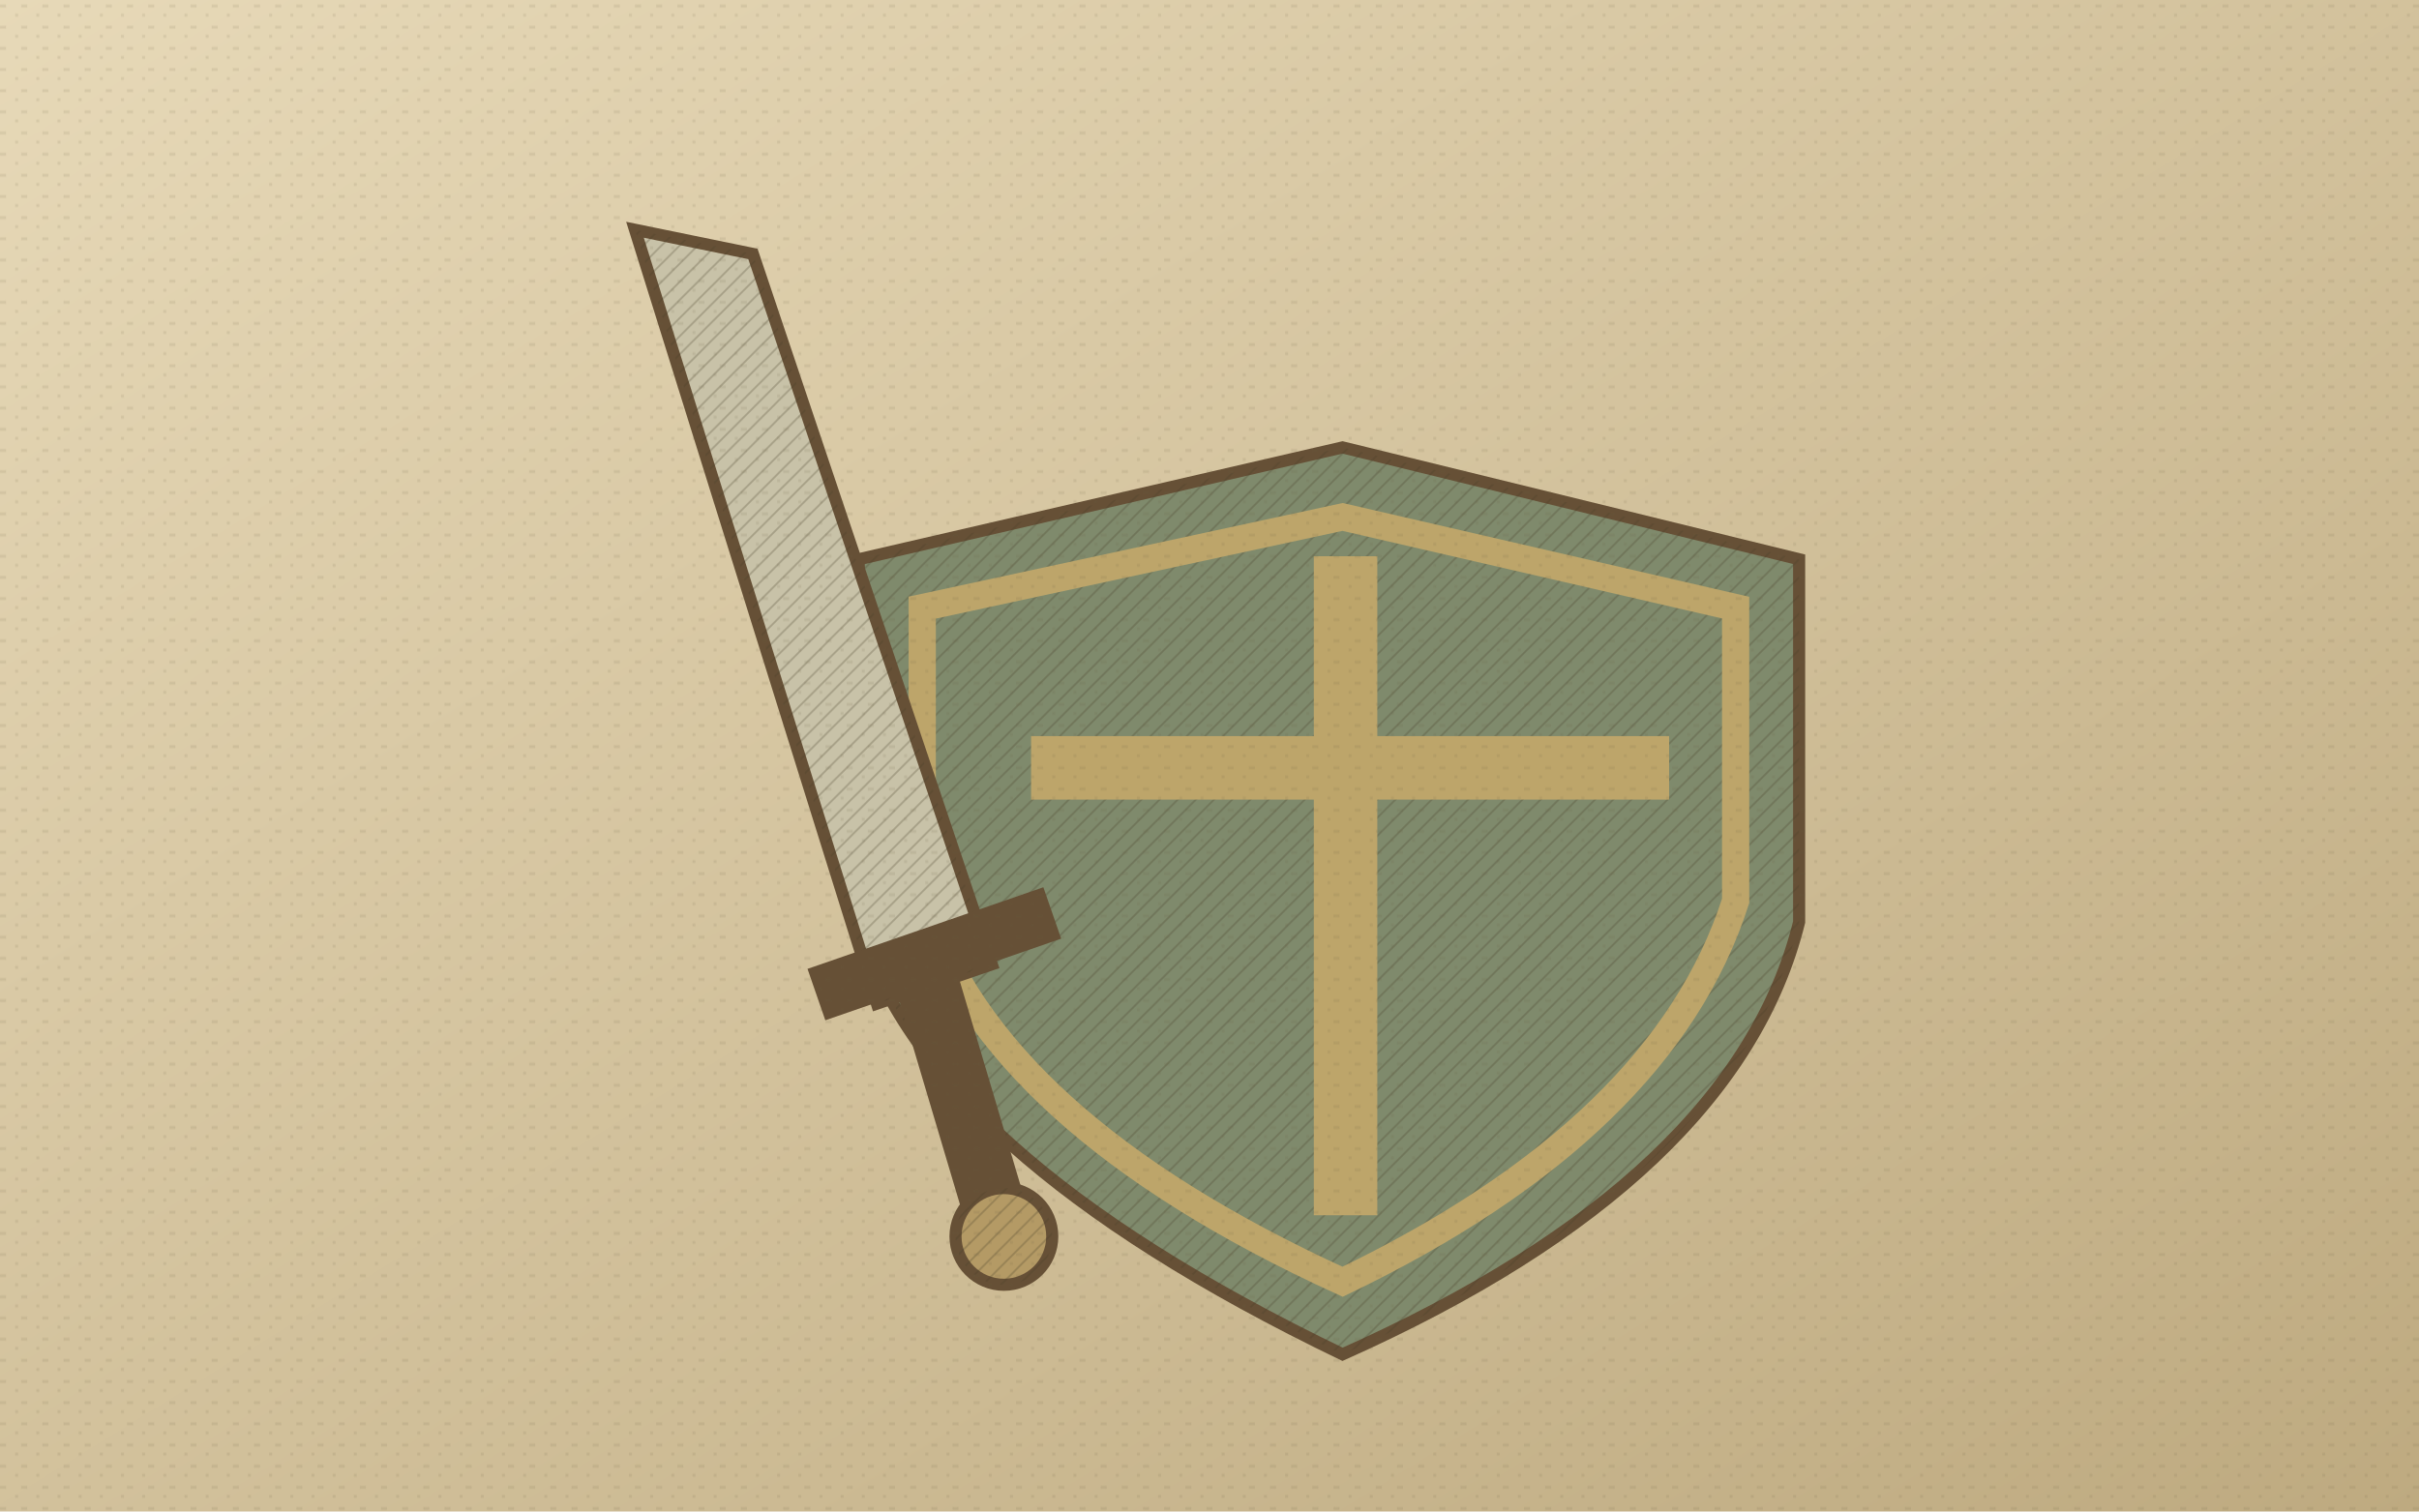
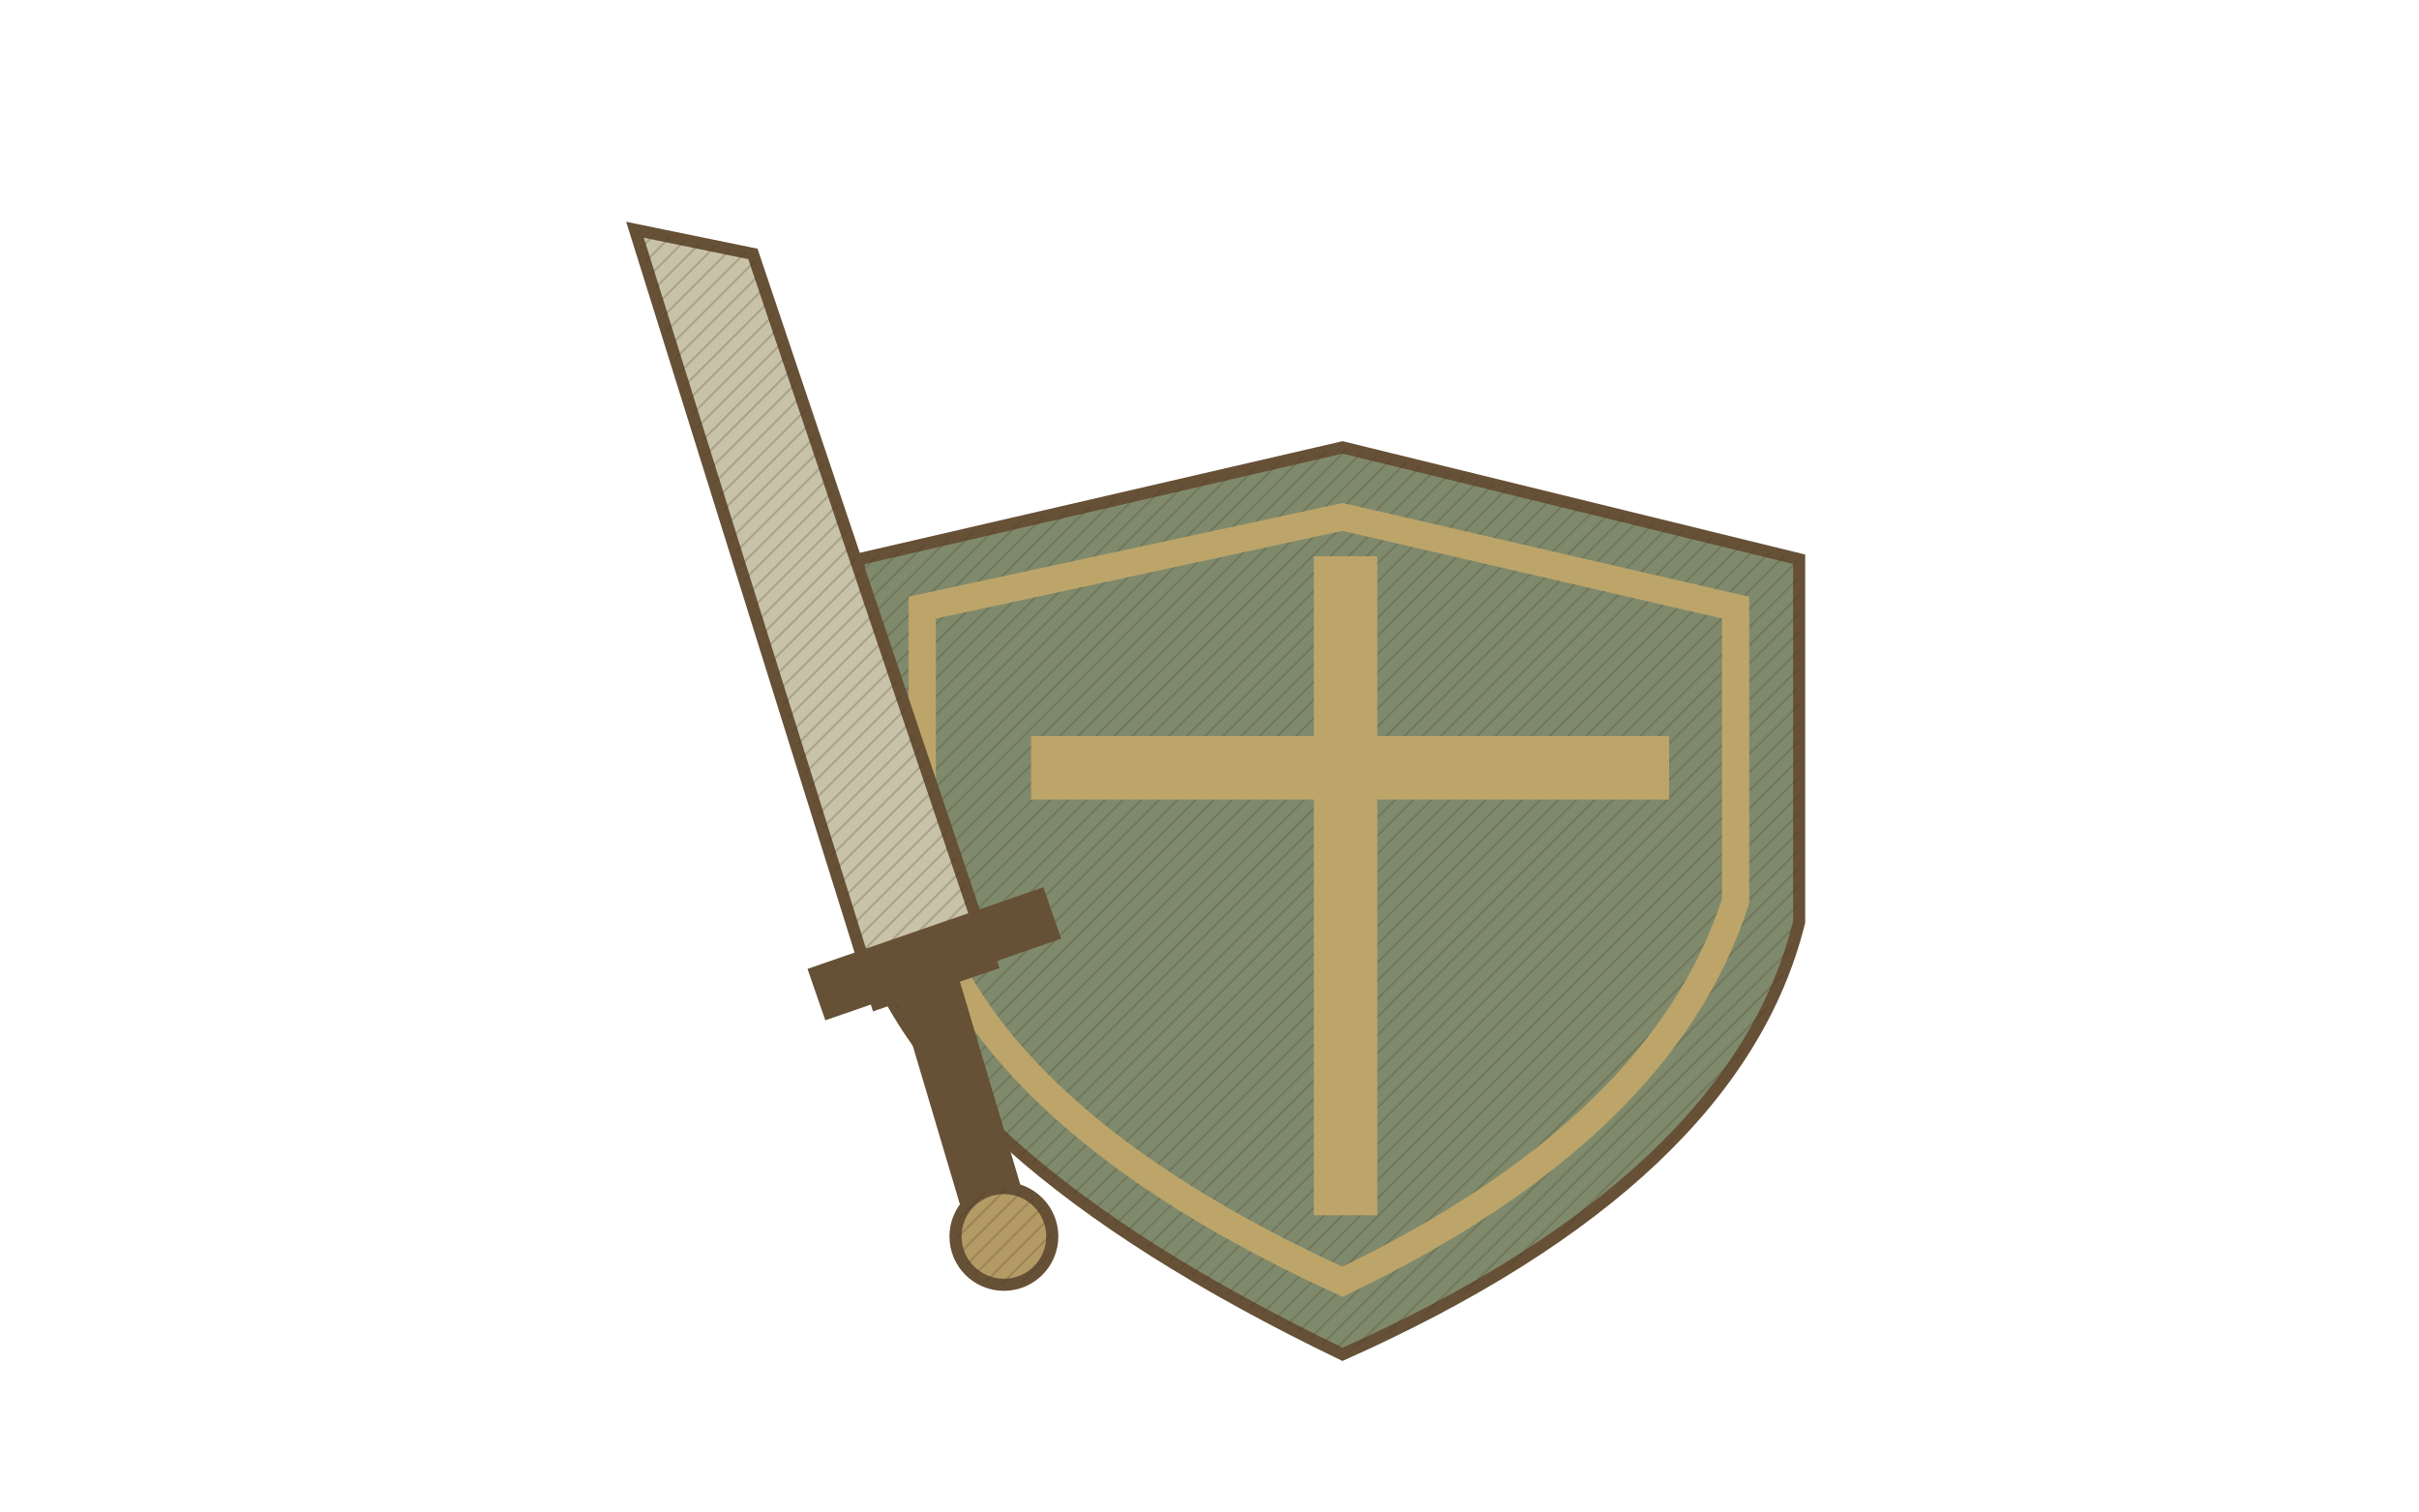
<svg xmlns="http://www.w3.org/2000/svg" viewBox="0 0 800 500">
  <defs>
    <pattern id="grain" width="7" height="7" patternUnits="userSpaceOnUse">
      <path d="M0 2h2m3 3h1" stroke="#68583d" opacity=".11" />
    </pattern>
    <pattern id="stone" width="38" height="22" patternUnits="userSpaceOnUse">
      <path d="M0 0h38v22H0zM19 0v11M0 11h38" fill="none" stroke="#6e6954" stroke-width=".7" opacity=".45" />
    </pattern>
    <linearGradient id="sky" x2="0" y2="1">
      <stop stop-color="#bfc5b3" />
      <stop offset="1" stop-color="#e5d8b7" />
    </linearGradient>
    <linearGradient id="paper" x2="1" y2="1">
      <stop stop-color="#e7d9b8" />
      <stop offset="1" stop-color="#beaa80" />
    </linearGradient>
    <pattern id="hatch" width="6" height="6" patternUnits="userSpaceOnUse">
      <path d="M-1 1 1-1M0 6 6 0M5 7 7 5" stroke="#463d28" stroke-width=".6" />
    </pattern>
  </defs>
-   <rect width="800" height="500" fill="url(#paper)" />
  <g stroke="#665036" stroke-width="4">
    <path d="M284 185l160-37 151 37v120q-21 85-151 143-139-67-160-143z" fill="#7f8a6c" />
    <path d="M284 185l160-37 151 37v120q-21 85-151 143-139-67-160-143z" fill="url(#hatch)" opacity=".26" stroke="none" />
    <path d="M305 201l139-30 130 30v97q-24 75-130 126-116-53-139-126z" fill="none" stroke="#bda56a" stroke-width="9" />
    <path d="M445 184v218m-104-148h211" stroke="#bda56a" stroke-width="21" />
    <path d="M210 76l39 8 79 235-38 13z" fill="#c8c2a8" />
    <path d="M210 76l39 8 79 235-38 13z" fill="url(#hatch)" opacity=".26" stroke="none" />
    <path d="M270 329l78-27" stroke-width="18" />
    <path d="M306 323l22 74" stroke-width="21" />
    <circle cx="332" cy="409" r="16" fill="#b49a65" />
    <circle cx="332" cy="409" r="16" fill="url(#hatch)" opacity=".26" stroke="none" />
  </g>
-   <rect width="800" height="500" fill="url(#grain)" />
</svg>
